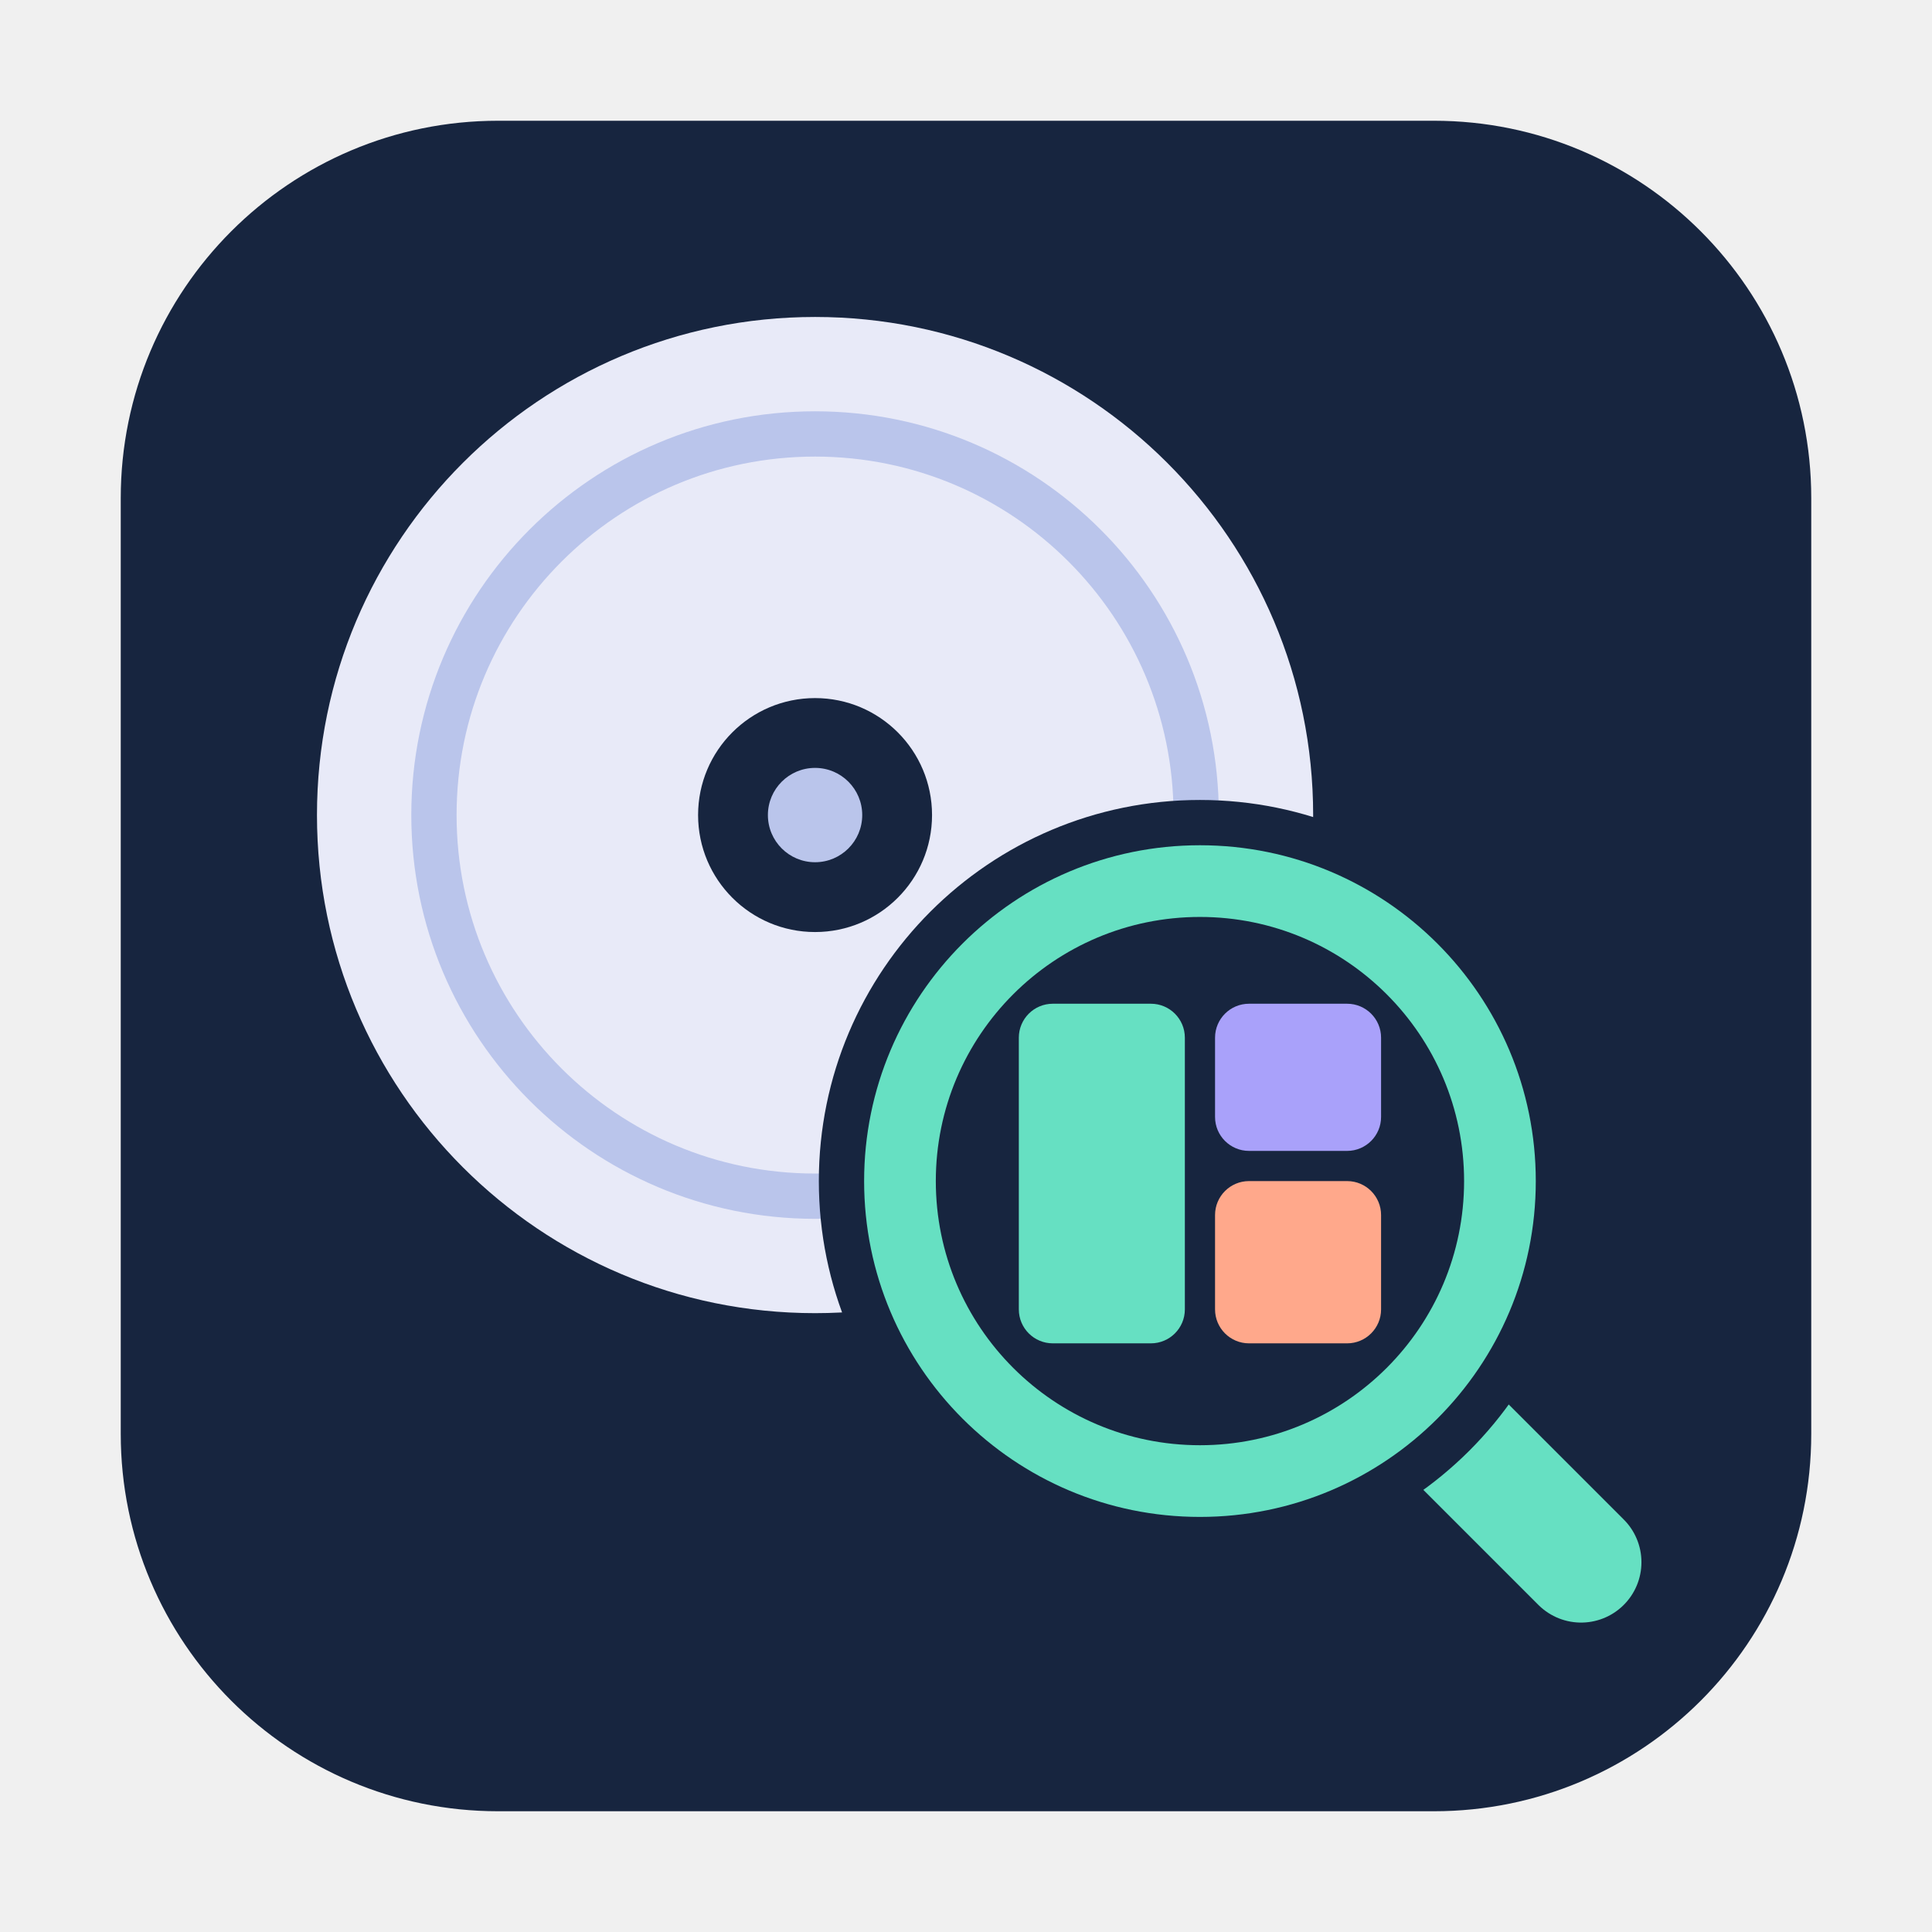
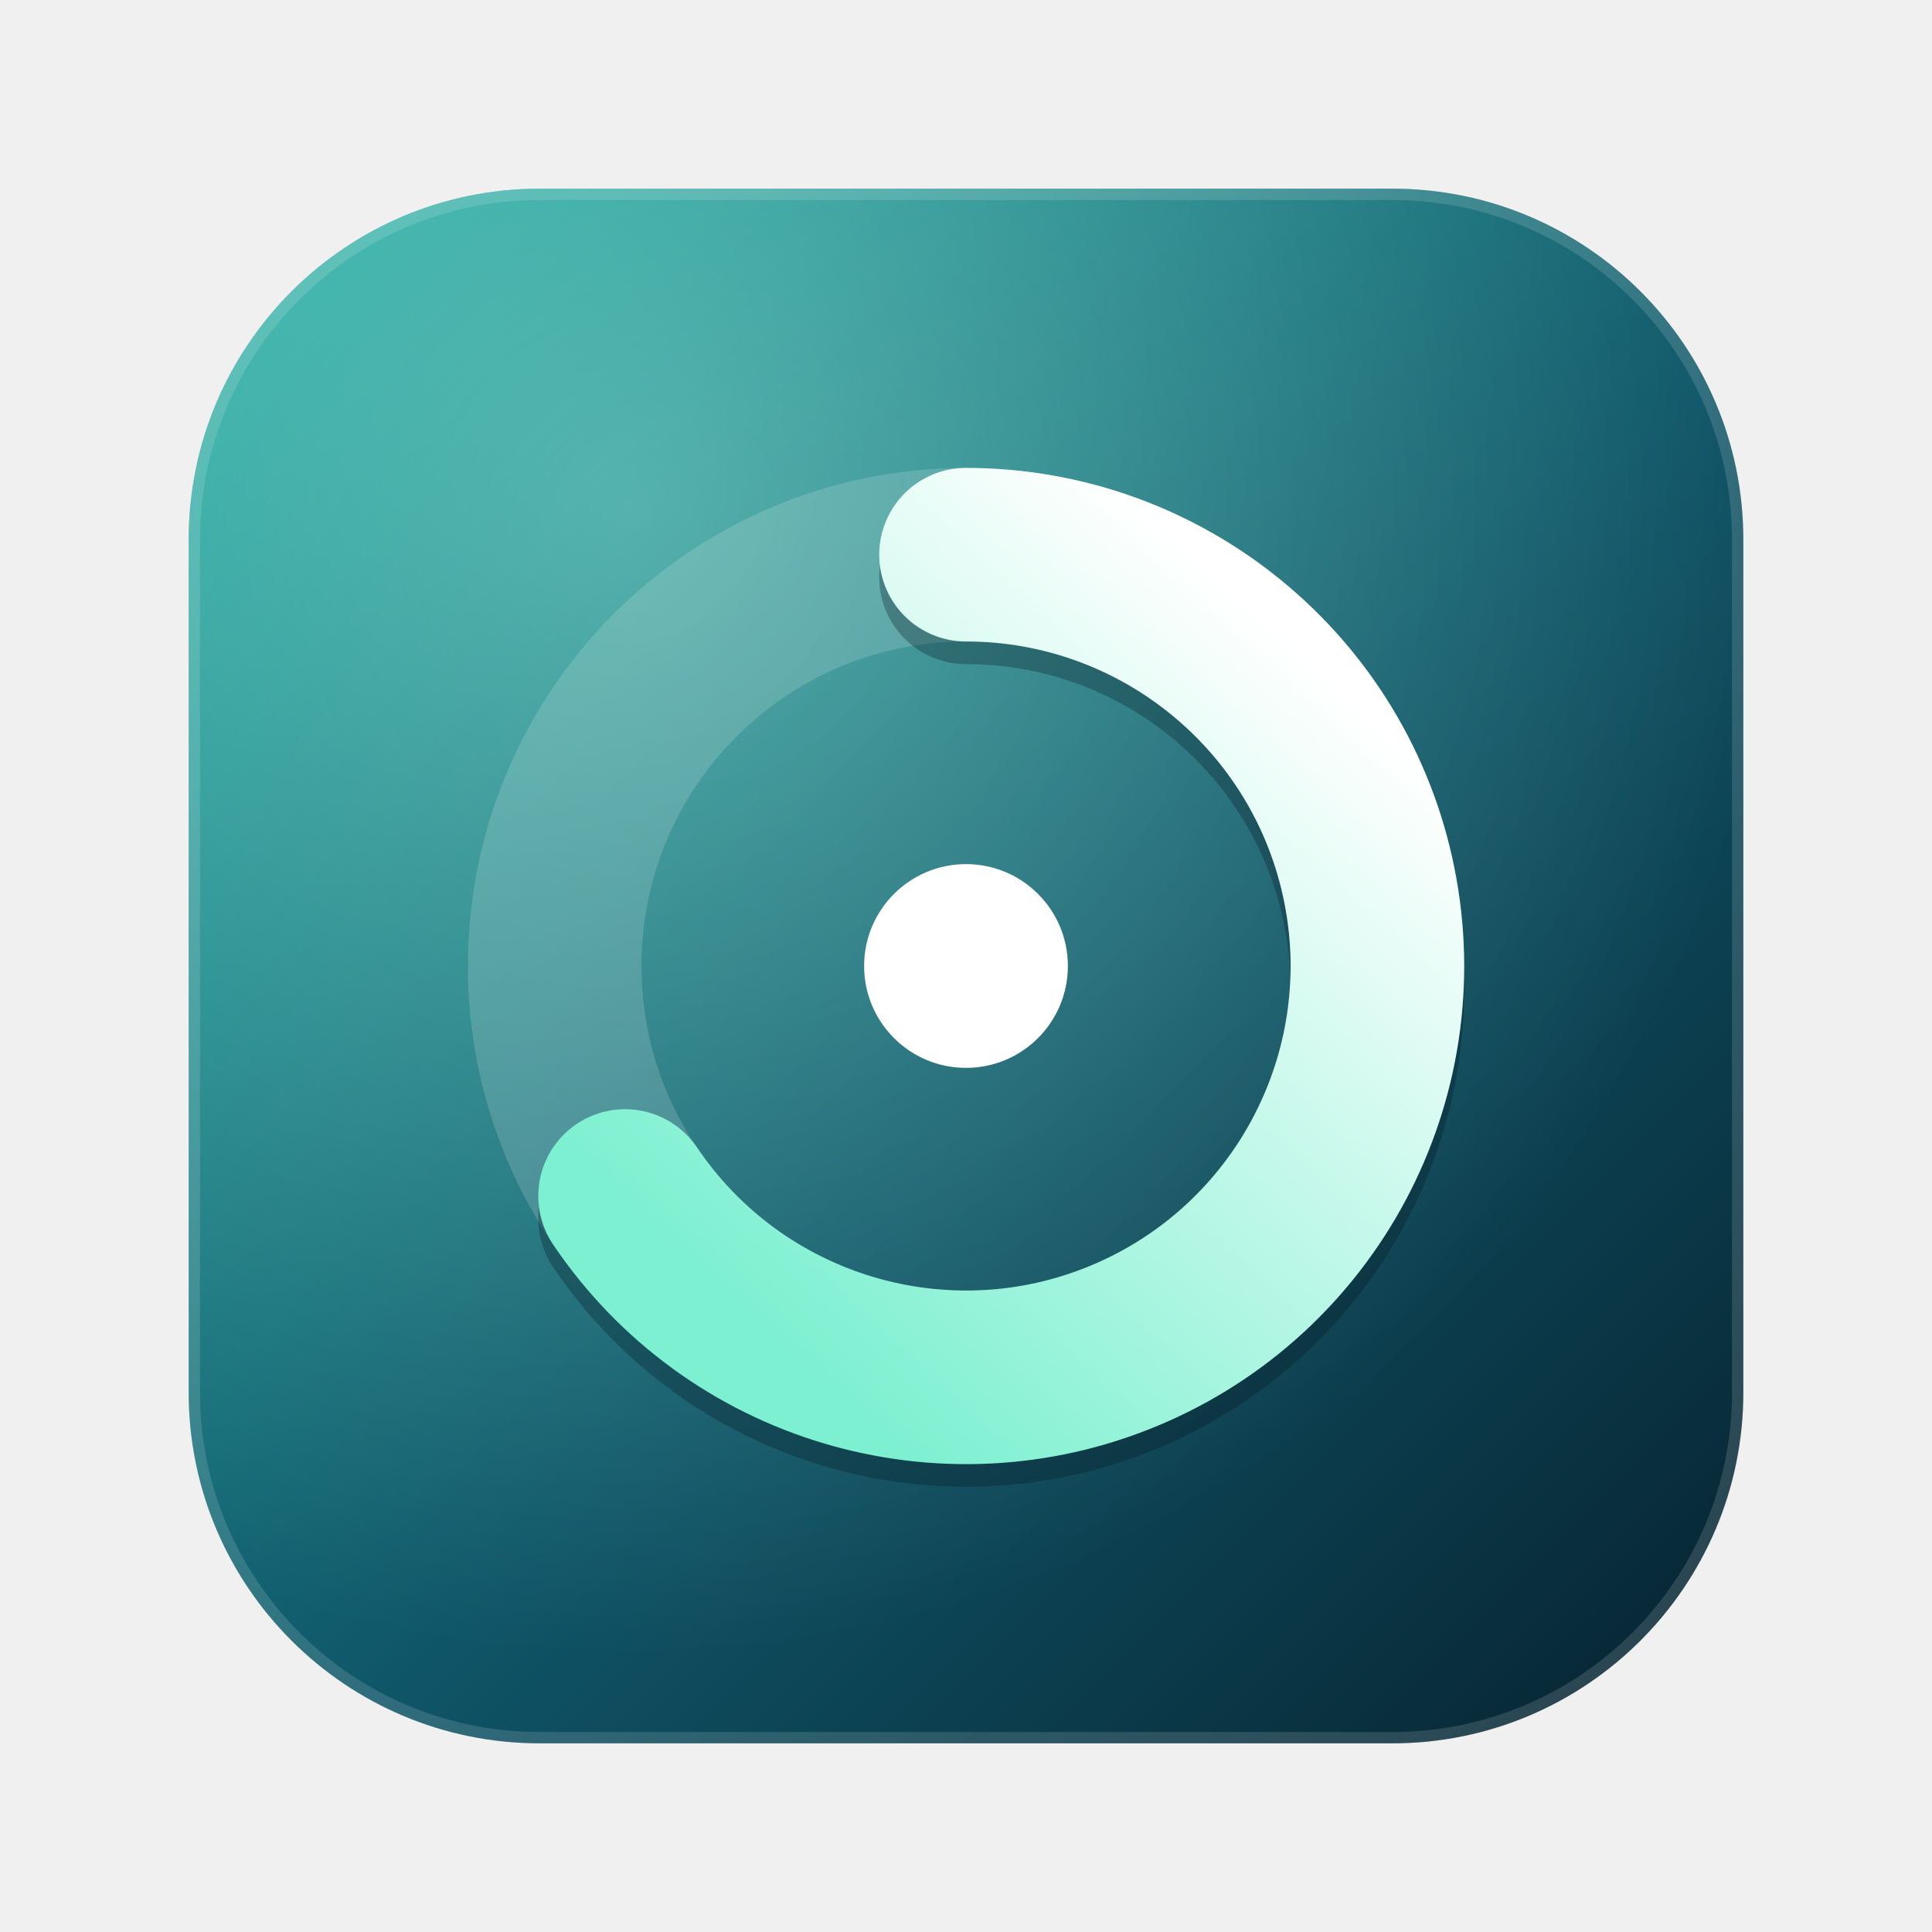
- <svg xmlns="http://www.w3.org/2000/svg" width="1024" height="1024" viewBox="0 0 1024 1024">
-   <rect x="64" y="64" width="896" height="896" rx="200" fill="#17253F" />
-   <circle cx="432" cy="432" r="264" fill="#E8EAF8" />
-   <circle cx="432" cy="432" r="202" fill="none" stroke="#BAC5EB" stroke-width="24" />
-   <circle cx="432" cy="432" r="62" fill="#17253F" />
-   <circle cx="432" cy="432" r="25" fill="#BAC5EB" />
-   <line x1="758" y1="748" x2="838" y2="828" stroke="#17253F" stroke-width="104" stroke-linecap="round" />
-   <line x1="758" y1="748" x2="838" y2="828" stroke="#66E0C2" stroke-width="64" stroke-linecap="round" />
-   <circle cx="636" cy="626" r="202" fill="#17253F" />
-   <circle cx="636" cy="626" r="178" fill="#66E0C2" />
-   <circle cx="636" cy="626" r="140" fill="#17253F" />
-   <rect x="540" y="532" width="88" height="180" rx="18" fill="#66E0C2" />
-   <rect x="644" y="532" width="88" height="78" rx="18" fill="#A9A1FA" />
-   <rect x="644" y="626" width="88" height="86" rx="18" fill="#FFA88B" />
+ <svg xmlns="http://www.w3.org/2000/svg" viewBox="0 0 1024 1024" width="1024" height="1024">
+   <defs>
+     <linearGradient id="bg" x1="0" y1="0" x2="1" y2="1">
+       <stop offset="0" stop-color="#1FA7A0" />
+       <stop offset="0.55" stop-color="#0F5568" />
+       <stop offset="1" stop-color="#07222F" />
+     </linearGradient>
+     <radialGradient id="glow" cx="0.28" cy="0.2" r="0.75">
+       <stop offset="0" stop-color="#B8FFE9" stop-opacity="0.38" />
+       <stop offset="1" stop-color="#B8FFE9" stop-opacity="0" />
+     </radialGradient>
+     <linearGradient id="fill" gradientUnits="userSpaceOnUse" x1="640" y1="300" x2="330" y2="640">
+       <stop offset="0" stop-color="#FFFFFF" />
+       <stop offset="1" stop-color="#7CF0D0" />
+     </linearGradient>
+   </defs>
+   <rect x="100" y="100" width="824" height="824" rx="186" fill="url(#bg)" />
+   <rect x="100" y="100" width="824" height="824" rx="186" fill="url(#glow)" />
+   <rect x="103" y="103" width="818" height="818" rx="183" fill="none" stroke="#FFFFFF" stroke-opacity="0.14" stroke-width="6" />
+   <circle cx="512" cy="512" r="218" fill="none" stroke="#FFFFFF" stroke-opacity="0.16" stroke-width="92" />
+   <path d="M512.0 294.0 A218 218 0 1 1 331.3 633.9" fill="none" stroke="#04161F" stroke-opacity="0.3" stroke-width="92" stroke-linecap="round" transform="translate(0 12)" />
+   <path d="M512.0 294.0 A218 218 0 1 1 331.3 633.9" fill="none" stroke="url(#fill)" stroke-width="92" stroke-linecap="round" />
+   <circle cx="512" cy="512" r="54" fill="#FFFFFF" />
</svg>
